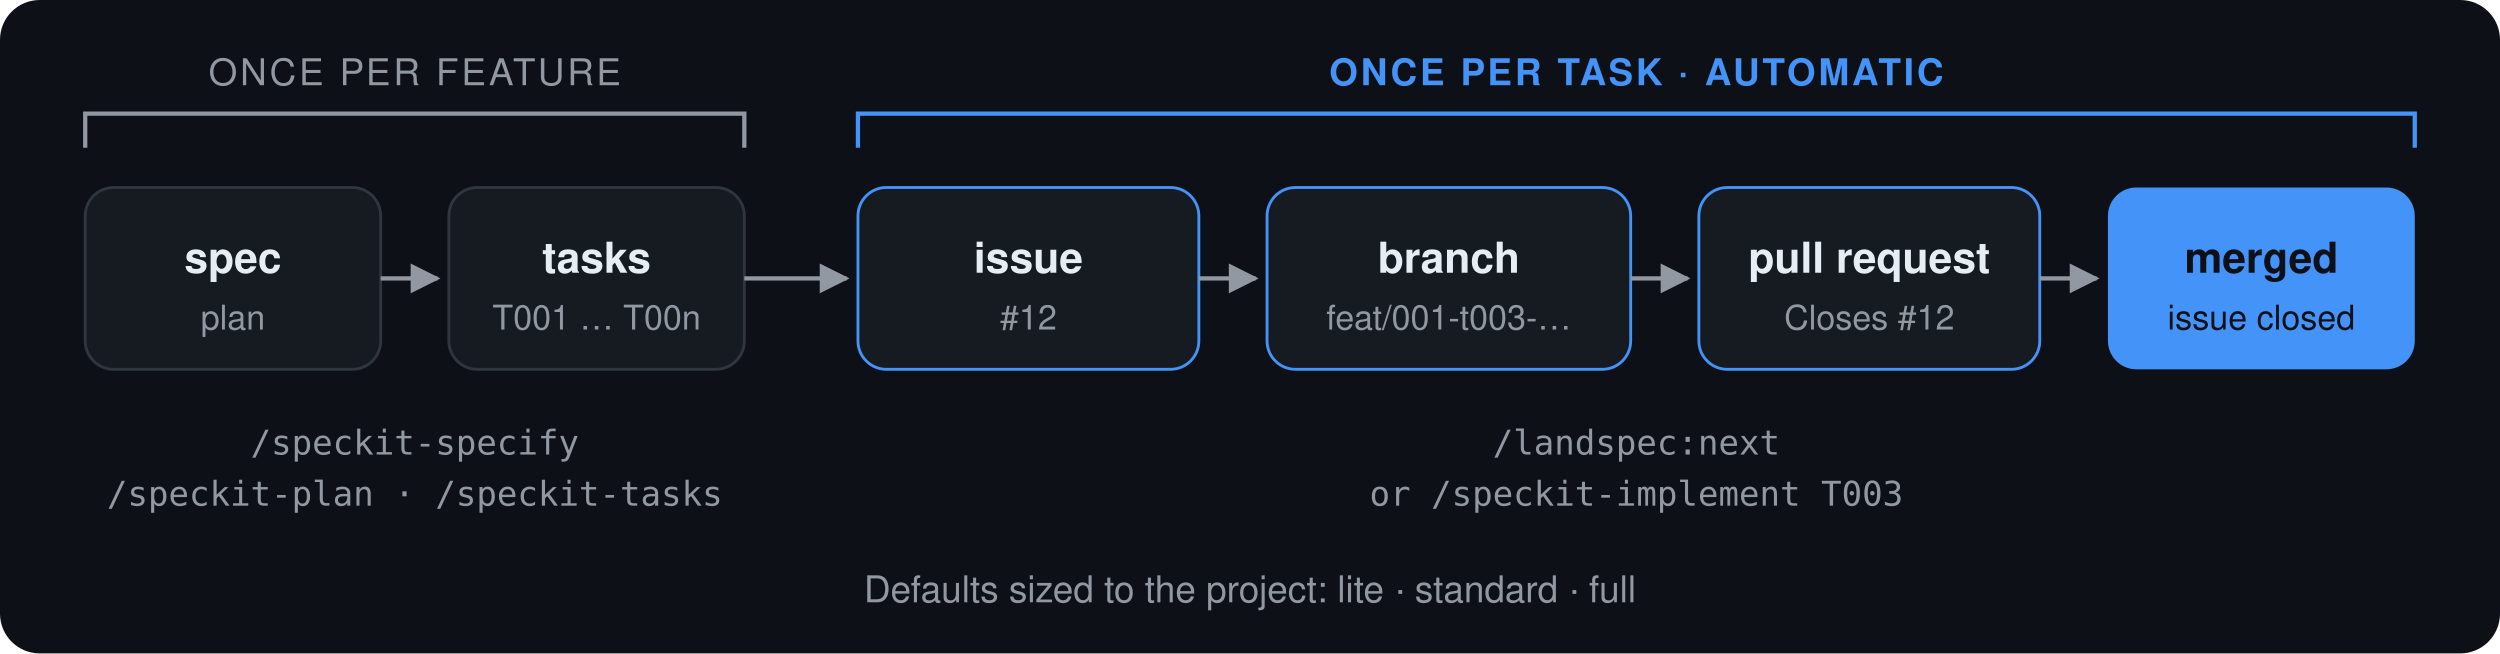
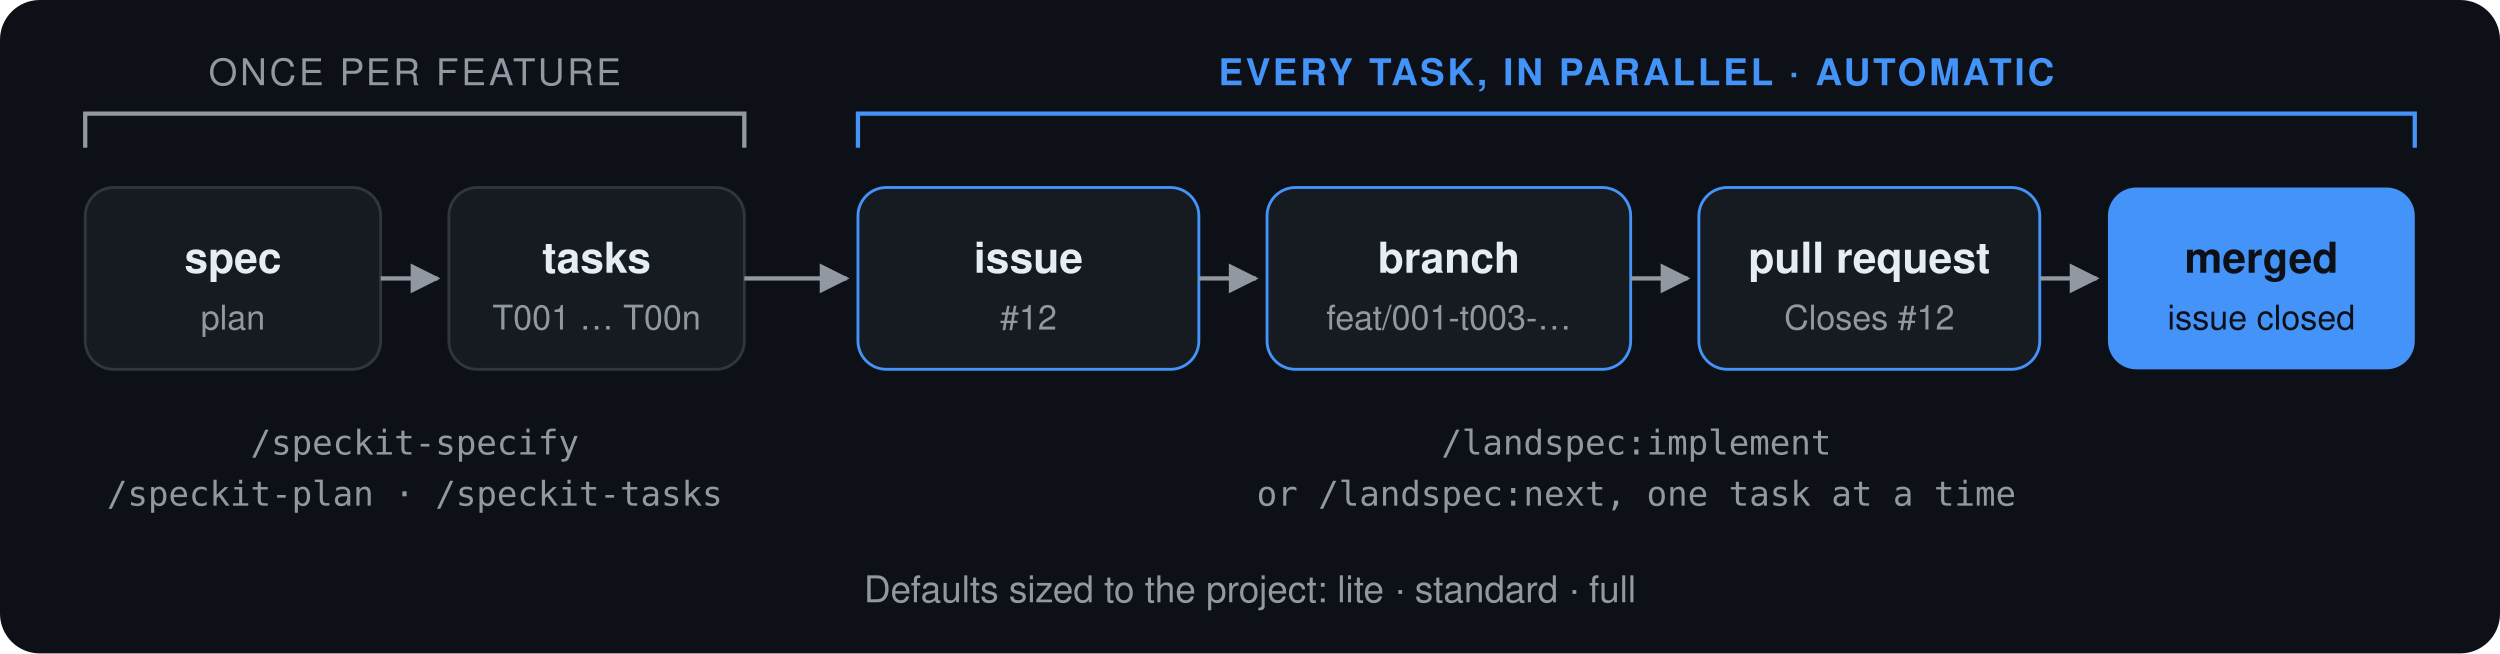
<svg xmlns="http://www.w3.org/2000/svg" width="880" height="230" viewBox="0 0 880 230" font-family="ui-sans-serif, -apple-system, 'Segoe UI', Helvetica, Arial, sans-serif">
  <rect width="880" height="230" rx="14" fill="#0d1117" />
  <defs>
    <marker id="a" viewBox="0 0 10 10" refX="9" refY="5" markerWidth="7" markerHeight="7" orient="auto">
      <path d="M0 0L10 5L0 10z" fill="#9198a1" />
    </marker>
  </defs>
  <path d="M30 52V40H262V52" fill="none" stroke="#9198a1" stroke-width="1.5" />
  <text x="146" y="30" text-anchor="middle" font-size="13" fill="#9198a1" letter-spacing="1">ONCE PER FEATURE</text>
  <path d="M302 52V40H850V52" fill="none" stroke="#4493f8" stroke-width="1.5" />
-   <text x="576" y="30" text-anchor="middle" font-size="13" fill="#4493f8" letter-spacing="1" font-weight="600">ONCE PER TASK · AUTOMATIC</text>
+   <text x="576" y="30" text-anchor="middle" font-size="13" fill="#4493f8" letter-spacing="1" font-weight="600">EVERY TASK, IN PARALLEL · AUTOMATIC</text>
  <g font-size="15" text-anchor="middle">
    <rect x="30" y="66" width="104" height="64" rx="10" fill="#161b22" stroke="#30363d" />
    <text x="82" y="96" fill="#e6edf3" font-weight="600">spec</text>
    <text x="82" y="116" fill="#9198a1" font-size="12">plan</text>
    <rect x="158" y="66" width="104" height="64" rx="10" fill="#161b22" stroke="#30363d" />
    <text x="210" y="96" fill="#e6edf3" font-weight="600">tasks</text>
    <text x="210" y="116" fill="#9198a1" font-size="12">T001 … T00n</text>
    <rect x="302" y="66" width="120" height="64" rx="10" fill="#161b22" stroke="#4493f8" />
    <text x="362" y="96" fill="#e6edf3" font-weight="600">issue</text>
    <text x="362" y="116" fill="#9198a1" font-size="12">#12</text>
    <rect x="446" y="66" width="128" height="64" rx="10" fill="#161b22" stroke="#4493f8" />
    <text x="510" y="96" fill="#e6edf3" font-weight="600">branch</text>
    <text x="510" y="116" fill="#9198a1" font-size="12">feat/001-t003-…</text>
    <rect x="598" y="66" width="120" height="64" rx="10" fill="#161b22" stroke="#4493f8" />
    <text x="658" y="96" fill="#e6edf3" font-weight="600">pull request</text>
    <text x="658" y="116" fill="#9198a1" font-size="12">Closes #12</text>
    <rect x="742" y="66" width="108" height="64" rx="10" fill="#4493f8" />
    <text x="796" y="96" fill="#0d1117" font-weight="700">merged</text>
    <text x="796" y="116" fill="#0d1117" font-size="12">issue closed</text>
  </g>
  <g stroke="#9198a1" stroke-width="1.5" marker-end="url(#a)">
    <line x1="134" y1="98" x2="154" y2="98" />
    <line x1="262" y1="98" x2="298" y2="98" />
    <line x1="422" y1="98" x2="442" y2="98" />
    <line x1="574" y1="98" x2="594" y2="98" />
    <line x1="718" y1="98" x2="738" y2="98" />
  </g>
  <g font-family="ui-monospace, SFMono-Regular, Menlo, Consolas, monospace" font-size="12" fill="#9198a1">
    <text x="146" y="160" text-anchor="middle">/speckit-specify</text>
    <text x="146" y="178" text-anchor="middle">/speckit-plan · /speckit-tasks</text>
-     <text x="576" y="160" text-anchor="middle">/landspec:next</text>
-     <text x="576" y="178" text-anchor="middle">or /speckit-implement T003</text>
+     <text x="576" y="160" text-anchor="middle">/landspec:implement</text>
+     <text x="576" y="178" text-anchor="middle">or /landspec:next, one task at a time</text>
  </g>
  <text x="440" y="212" text-anchor="middle" font-size="13" fill="#9198a1">Defaults sized to the project: lite · standard · full</text>
</svg>
